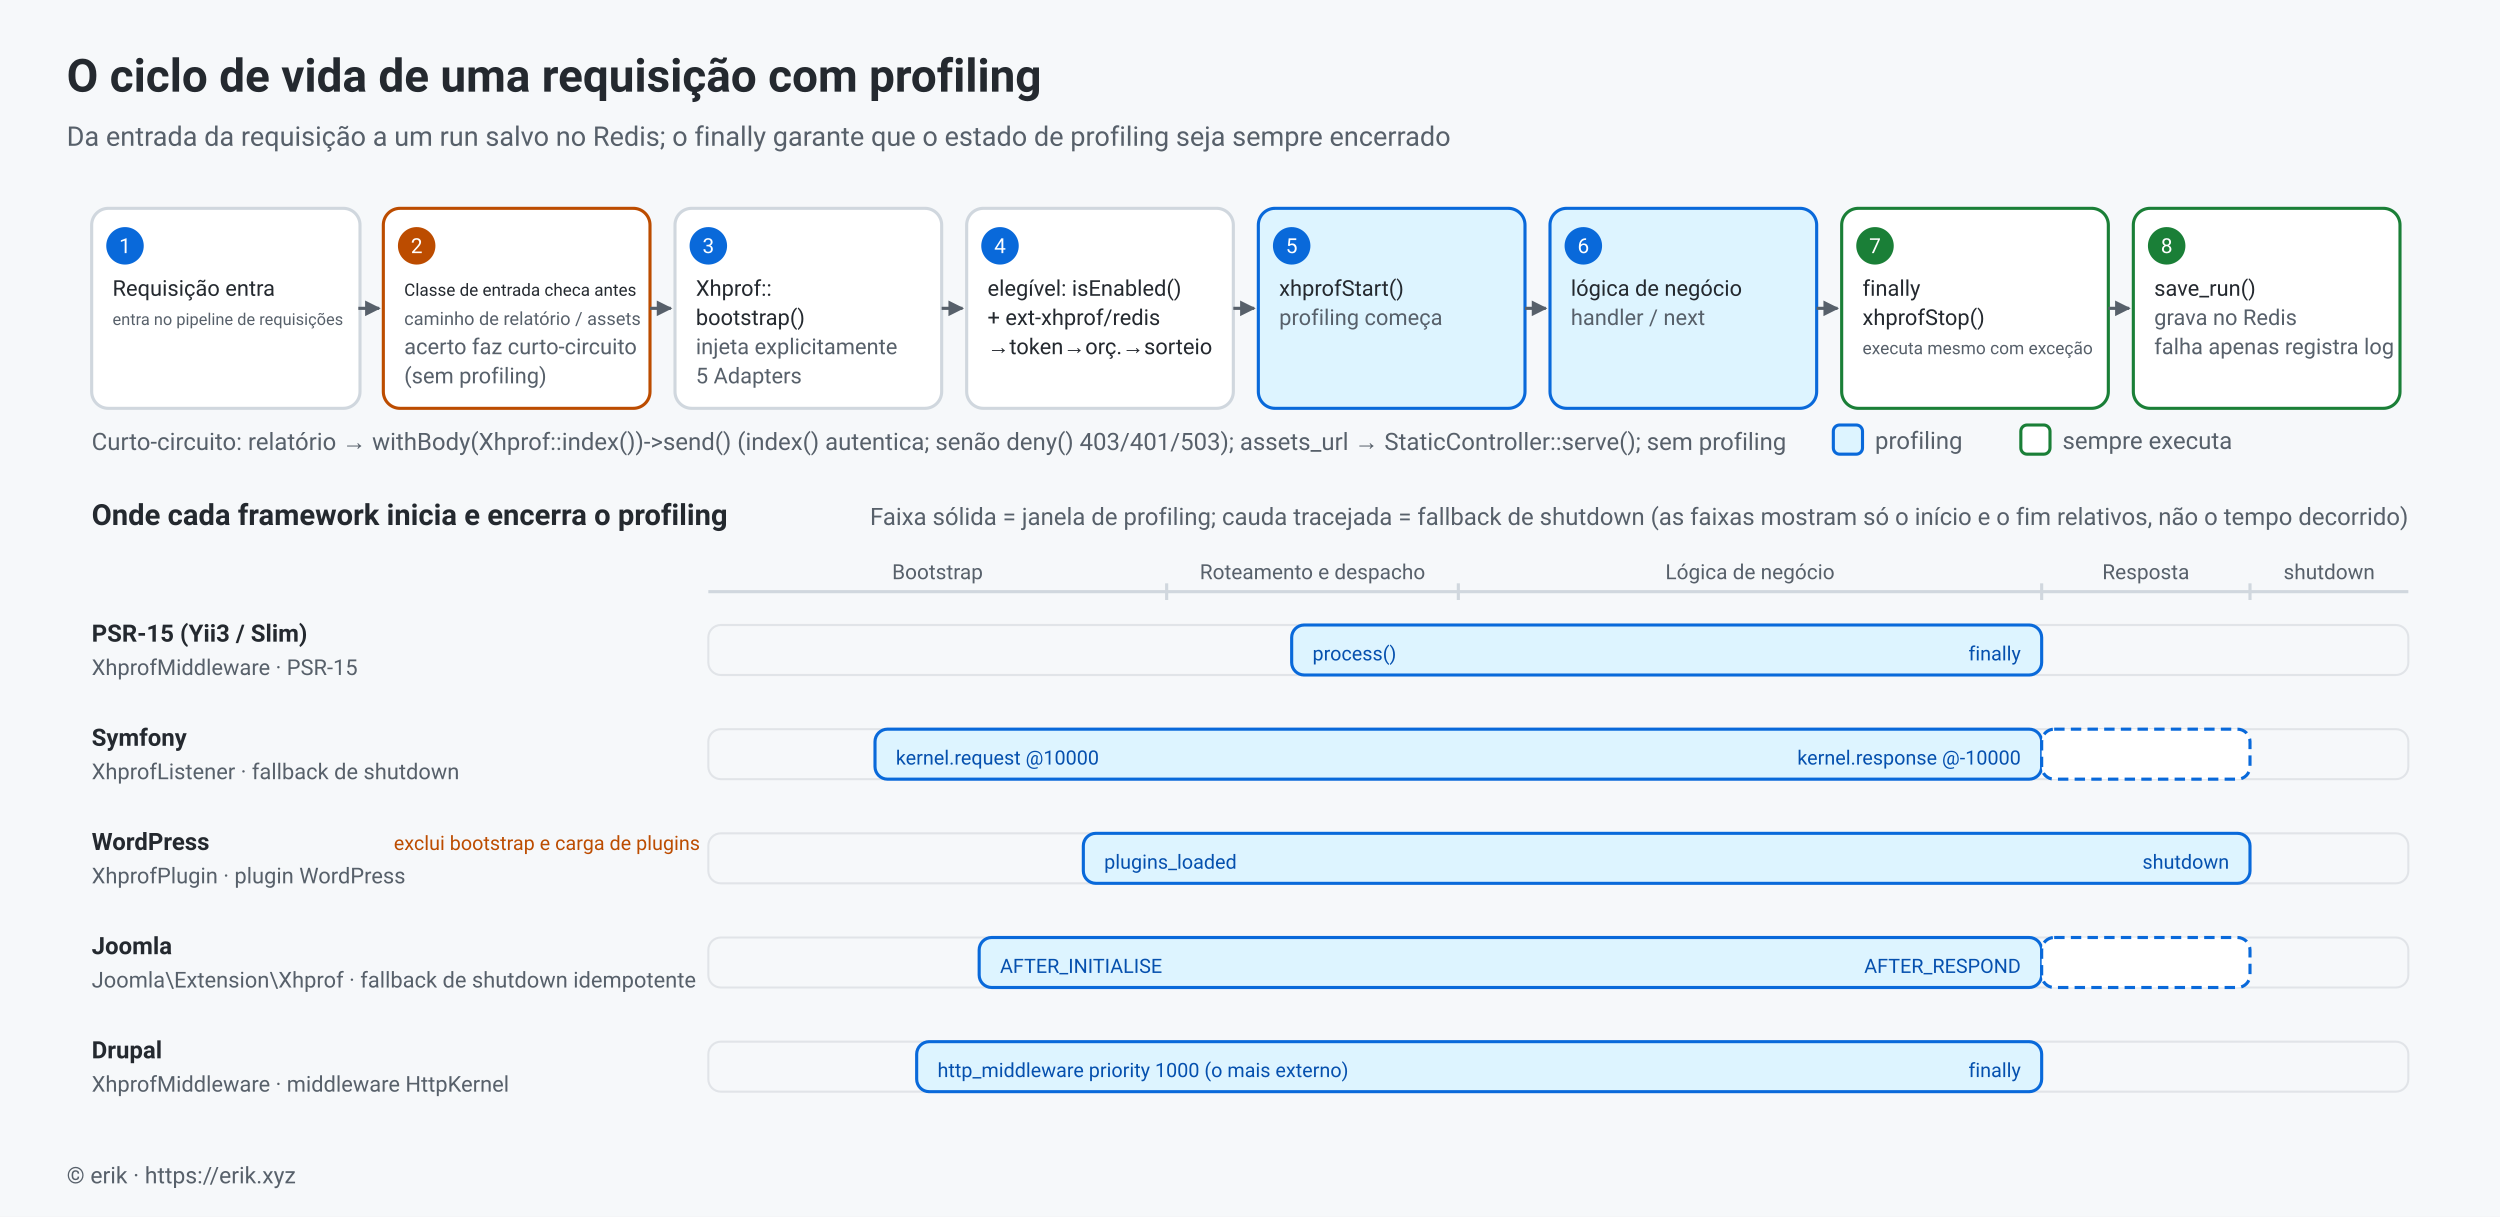
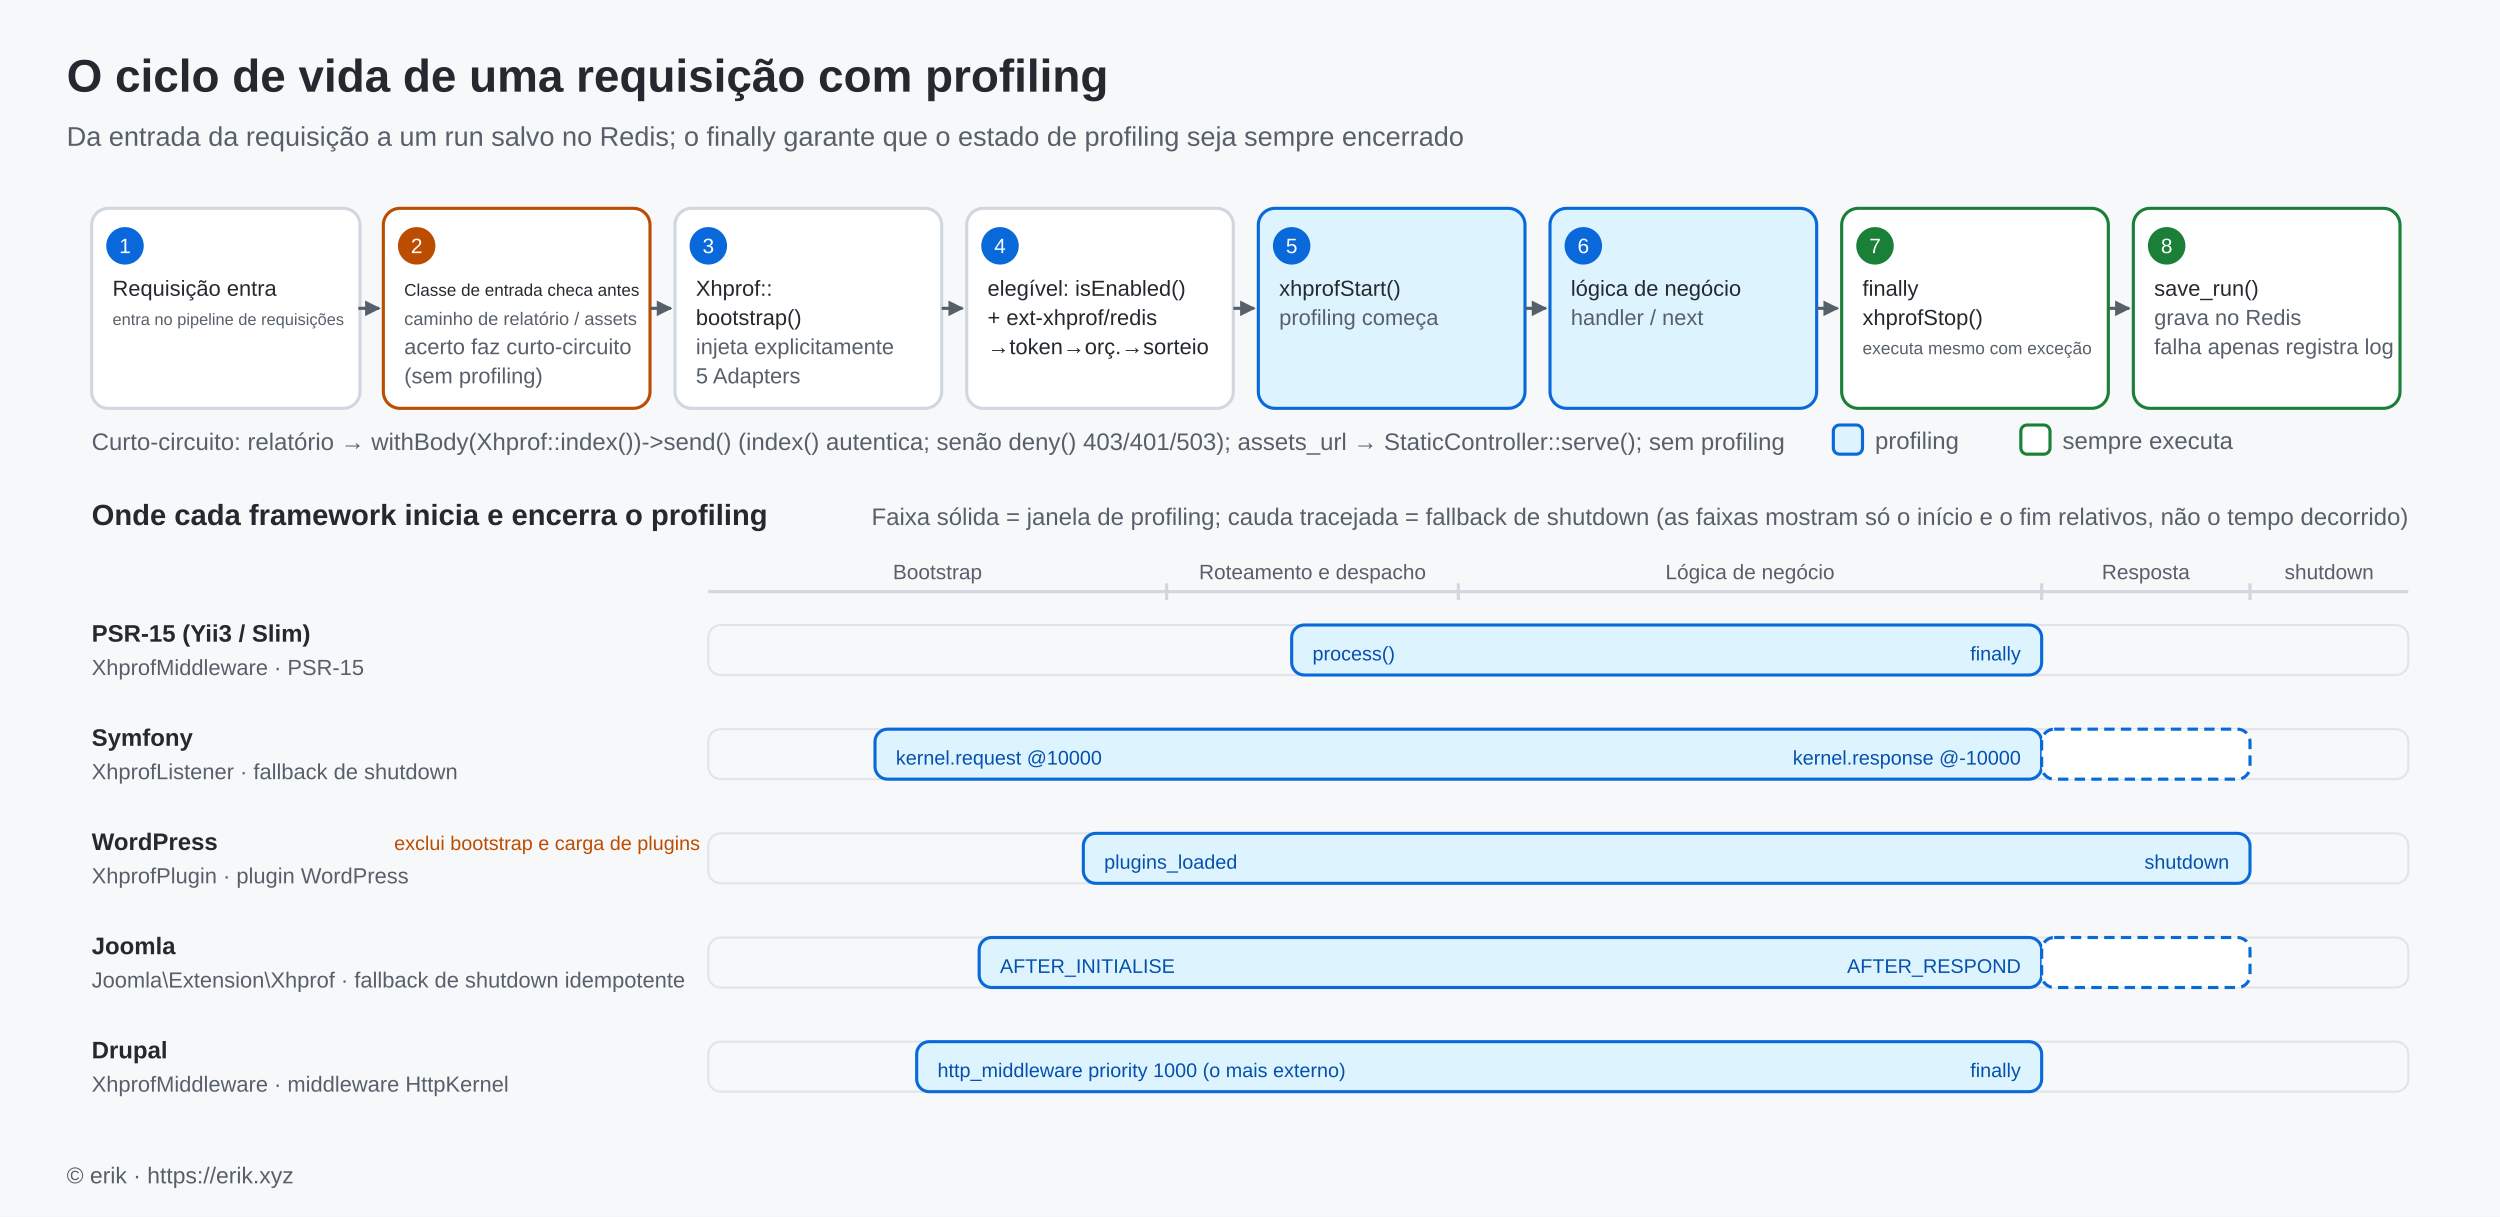
- <svg xmlns="http://www.w3.org/2000/svg" viewBox="0 0 1200 584" width="1200" height="584" role="img" font-family="-apple-system, BlinkMacSystemFont, &quot;Segoe UI&quot;, Roboto, &quot;Helvetica Neue&quot;, Arial, &quot;Noto Sans SC&quot;, &quot;PingFang SC&quot;, &quot;Microsoft YaHei&quot;, sans-serif">
+ <svg xmlns="http://www.w3.org/2000/svg" viewBox="0 0 1200 584" width="1200" height="584" role="img" font-family="Arial, &quot;Noto Sans CJK SC&quot;, -apple-system, BlinkMacSystemFont, &quot;Segoe UI&quot;, Roboto, &quot;Helvetica Neue&quot;, &quot;Noto Sans SC&quot;, &quot;PingFang SC&quot;, &quot;Microsoft YaHei&quot;, sans-serif">
  <defs>
    <marker id="lc-arrow" viewBox="0 0 10 10" refX="9" refY="5" markerWidth="5" markerHeight="5" orient="auto-start-reverse">
      <path d="M0,0 L10,5 L0,10 z" fill="#57606a" />
    </marker>
  </defs>
  <rect x="0" y="0" width="1200" height="584" fill="#f6f8fa" />
  <text x="32" y="44" font-size="22" font-weight="700" fill="#24292f">O ciclo de vida de uma requisição com profiling</text>
  <text x="32" y="70" font-size="13" fill="#57606a">Da entrada da requisição a um run salvo no Redis; o finally garante que o estado de profiling seja sempre encerrado</text>
  <rect x="44" y="100" width="128.8" height="96" rx="8" fill="#ffffff" stroke="#d0d7de" stroke-width="1.5" />
  <circle cx="60" cy="118" r="9" fill="#0969da" />
  <text x="60" y="121.5" font-size="10" fill="#ffffff" text-anchor="middle">1</text>
  <text x="54" y="142" font-size="10.5" fill="#24292f">Requisição entra</text>
  <text x="54" y="156" font-size="7.87" fill="#57606a">entra no pipeline de requisições</text>
  <line x1="172" y1="148" x2="182" y2="148" stroke="#57606a" stroke-width="1.5" marker-end="url(#lc-arrow)" />
  <rect x="184" y="100" width="128" height="96" rx="8" fill="#ffffff" stroke="#bc4c00" stroke-width="1.5" />
  <circle cx="200" cy="118" r="9" fill="#bc4c00" />
  <text x="200" y="121.5" font-size="10" fill="#ffffff" text-anchor="middle">2</text>
  <text x="194" y="142" font-size="8.19" fill="#24292f">Classe de entrada checa antes</text>
  <text x="194" y="156" font-size="8.74" fill="#57606a">caminho de relatório / assets</text>
  <text x="194" y="170" font-size="10.5" fill="#57606a">acerto faz curto-circuito</text>
  <text x="194" y="184" font-size="10.5" fill="#57606a">(sem profiling)</text>
  <line x1="312" y1="148" x2="322" y2="148" stroke="#57606a" stroke-width="1.5" marker-end="url(#lc-arrow)" />
  <rect x="324" y="100" width="128" height="96" rx="8" fill="#ffffff" stroke="#d0d7de" stroke-width="1.5" />
  <circle cx="340" cy="118" r="9" fill="#0969da" />
  <text x="340" y="121.5" font-size="10" fill="#ffffff" text-anchor="middle">3</text>
  <text x="334" y="142" font-size="10.5" fill="#24292f">Xhprof::</text>
  <text x="334" y="156" font-size="10.5" fill="#24292f">bootstrap()</text>
  <text x="334" y="170" font-size="10.5" fill="#57606a">injeta explicitamente</text>
  <text x="334" y="184" font-size="10.5" fill="#57606a">5 Adapters</text>
  <line x1="452" y1="148" x2="462" y2="148" stroke="#57606a" stroke-width="1.5" marker-end="url(#lc-arrow)" />
  <rect x="464" y="100" width="128" height="96" rx="8" fill="#ffffff" stroke="#d0d7de" stroke-width="1.5" />
  <circle cx="480" cy="118" r="9" fill="#0969da" />
  <text x="480" y="121.5" font-size="10" fill="#ffffff" text-anchor="middle">4</text>
  <text x="474" y="142" font-size="10.5" fill="#24292f">elegível: isEnabled()</text>
  <text x="474" y="156" font-size="10.5" fill="#24292f">+ ext-xhprof/redis</text>
  <text x="474" y="170" font-size="10.5" fill="#24292f">→token→orç.→sorteio</text>
  <line x1="592" y1="148" x2="602" y2="148" stroke="#57606a" stroke-width="1.5" marker-end="url(#lc-arrow)" />
  <rect x="604" y="100" width="128" height="96" rx="8" fill="#ddf4ff" stroke="#0969da" stroke-width="1.5" />
  <circle cx="620" cy="118" r="9" fill="#0969da" />
  <text x="620" y="121.5" font-size="10" fill="#ffffff" text-anchor="middle">5</text>
  <text x="614" y="142" font-size="10.5" fill="#24292f">xhprofStart()</text>
  <text x="614" y="156" font-size="10.5" fill="#57606a">profiling começa</text>
  <line x1="732" y1="148" x2="742" y2="148" stroke="#57606a" stroke-width="1.5" marker-end="url(#lc-arrow)" />
  <rect x="744" y="100" width="128" height="96" rx="8" fill="#ddf4ff" stroke="#0969da" stroke-width="1.5" />
  <circle cx="760" cy="118" r="9" fill="#0969da" />
  <text x="760" y="121.5" font-size="10" fill="#ffffff" text-anchor="middle">6</text>
  <text x="754" y="142" font-size="10.5" fill="#24292f">lógica de negócio</text>
  <text x="754" y="156" font-size="10.5" fill="#57606a">handler / next</text>
  <line x1="872" y1="148" x2="882" y2="148" stroke="#57606a" stroke-width="1.5" marker-end="url(#lc-arrow)" />
  <rect x="884" y="100" width="128" height="96" rx="8" fill="#ffffff" stroke="#1a7f37" stroke-width="1.5" />
  <circle cx="900" cy="118" r="9" fill="#1a7f37" />
  <text x="900" y="121.5" font-size="10" fill="#ffffff" text-anchor="middle">7</text>
  <text x="894" y="142" font-size="10.5" fill="#24292f">finally</text>
  <text x="894" y="156" font-size="10.5" fill="#24292f">xhprofStop()</text>
  <text x="894" y="170" font-size="8.32" fill="#57606a">executa mesmo com exceção</text>
  <line x1="1012" y1="148" x2="1022" y2="148" stroke="#57606a" stroke-width="1.5" marker-end="url(#lc-arrow)" />
  <rect x="1024" y="100" width="128" height="96" rx="8" fill="#ffffff" stroke="#1a7f37" stroke-width="1.5" />
  <circle cx="1040" cy="118" r="9" fill="#1a7f37" />
  <text x="1040" y="121.5" font-size="10" fill="#ffffff" text-anchor="middle">8</text>
  <text x="1034" y="142" font-size="10.5" fill="#24292f">save_run()</text>
  <text x="1034" y="156" font-size="10.5" fill="#57606a">grava no Redis</text>
  <text x="1034" y="170" font-size="10.5" fill="#57606a">falha apenas registra log</text>
  <text x="44" y="216" font-size="11.5" fill="#57606a">Curto-circuito: relatório → withBody(Xhprof::index())-&gt;send() (index() autentica; senão deny() 403/401/503); assets_url → StaticController::serve(); sem profiling</text>
  <rect x="880" y="204" width="14" height="14" rx="3" fill="#ddf4ff" stroke="#0969da" stroke-width="1.5" />
  <text x="900" y="215.5" font-size="11.5" fill="#57606a">profiling</text>
  <rect x="970" y="204" width="14" height="14" rx="3" fill="#ffffff" stroke="#1a7f37" stroke-width="1.5" />
  <text x="990" y="215.5" font-size="11.5" fill="#57606a">sempre executa</text>
  <text x="44" y="252" font-size="14" font-weight="600" fill="#24292f">Onde cada framework inicia e encerra o profiling</text>
  <text x="1156" y="252" font-size="11.5" fill="#57606a" text-anchor="end">Faixa sólida = janela de profiling; cauda tracejada = fallback de shutdown (as faixas mostram só o início e o fim relativos, não o tempo decorrido)</text>
  <line x1="340" y1="284" x2="1156" y2="284" stroke="#d0d7de" stroke-width="1.5" />
  <line x1="560" y1="280" x2="560" y2="288" stroke="#d0d7de" stroke-width="1.5" />
  <line x1="700" y1="280" x2="700" y2="288" stroke="#d0d7de" stroke-width="1.5" />
  <line x1="980" y1="280" x2="980" y2="288" stroke="#d0d7de" stroke-width="1.5" />
  <line x1="1080" y1="280" x2="1080" y2="288" stroke="#d0d7de" stroke-width="1.5" />
  <text x="450" y="278" font-size="10" fill="#57606a" text-anchor="middle">Bootstrap</text>
  <text x="630" y="278" font-size="10" fill="#57606a" text-anchor="middle">Roteamento e despacho</text>
  <text x="840" y="278" font-size="10" fill="#57606a" text-anchor="middle">Lógica de negócio</text>
  <text x="1030" y="278" font-size="10" fill="#57606a" text-anchor="middle">Resposta</text>
  <text x="1118" y="278" font-size="10" fill="#57606a" text-anchor="middle">shutdown</text>
  <text x="44" y="308" font-size="11.5" font-weight="600" fill="#24292f">PSR-15 (Yii3 / Slim)</text>
  <text x="44" y="324" font-size="10.5" fill="#57606a">XhprofMiddleware · PSR-15</text>
  <rect x="340" y="300" width="816" height="24" rx="6" fill="#f6f8fa" stroke="#e1e4e8" />
  <rect x="620" y="300" width="360" height="24" rx="6" fill="#ddf4ff" stroke="#0969da" stroke-width="1.5" />
  <text x="630" y="317" font-size="9.5" fill="#0550ae">process()</text>
  <text x="970" y="317" font-size="9.5" fill="#0550ae" text-anchor="end">finally</text>
  <text x="44" y="358" font-size="11.5" font-weight="600" fill="#24292f">Symfony</text>
  <text x="44" y="374" font-size="10.5" fill="#57606a">XhprofListener · fallback de shutdown</text>
  <rect x="340" y="350" width="816" height="24" rx="6" fill="#f6f8fa" stroke="#e1e4e8" />
  <rect x="420" y="350" width="560" height="24" rx="6" fill="#ddf4ff" stroke="#0969da" stroke-width="1.5" />
  <rect x="980" y="350" width="100" height="24" rx="6" fill="#ffffff" stroke="#0969da" stroke-width="1.5" stroke-dasharray="5 3" />
  <text x="430" y="367" font-size="9.5" fill="#0550ae">kernel.request @10000</text>
  <text x="970" y="367" font-size="9.5" fill="#0550ae" text-anchor="end">kernel.response @-10000</text>
  <text x="44" y="408" font-size="11.5" font-weight="600" fill="#24292f">WordPress</text>
  <text x="44" y="424" font-size="10.5" fill="#57606a">XhprofPlugin · plugin WordPress</text>
  <rect x="340" y="400" width="816" height="24" rx="6" fill="#f6f8fa" stroke="#e1e4e8" />
  <rect x="520" y="400" width="560" height="24" rx="6" fill="#ddf4ff" stroke="#0969da" stroke-width="1.5" />
  <text x="530" y="417" font-size="9.5" fill="#0550ae">plugins_loaded</text>
  <text x="1070" y="417" font-size="9.5" fill="#0550ae" text-anchor="end">shutdown</text>
  <text x="336" y="408" font-size="9.5" fill="#bc4c00" text-anchor="end">exclui bootstrap e carga de plugins</text>
  <text x="44" y="458" font-size="11.5" font-weight="600" fill="#24292f">Joomla</text>
  <text x="44" y="474" font-size="10.5" fill="#57606a">Joomla\Extension\Xhprof · fallback de shutdown idempotente</text>
  <rect x="340" y="450" width="816" height="24" rx="6" fill="#f6f8fa" stroke="#e1e4e8" />
  <rect x="470" y="450" width="510" height="24" rx="6" fill="#ddf4ff" stroke="#0969da" stroke-width="1.5" />
  <rect x="980" y="450" width="100" height="24" rx="6" fill="#ffffff" stroke="#0969da" stroke-width="1.5" stroke-dasharray="5 3" />
  <text x="480" y="467" font-size="9.5" fill="#0550ae">AFTER_INITIALISE</text>
  <text x="970" y="467" font-size="9.5" fill="#0550ae" text-anchor="end">AFTER_RESPOND</text>
  <text x="44" y="508" font-size="11.5" font-weight="600" fill="#24292f">Drupal</text>
  <text x="44" y="524" font-size="10.5" fill="#57606a">XhprofMiddleware · middleware HttpKernel</text>
  <rect x="340" y="500" width="816" height="24" rx="6" fill="#f6f8fa" stroke="#e1e4e8" />
  <rect x="440" y="500" width="540" height="24" rx="6" fill="#ddf4ff" stroke="#0969da" stroke-width="1.5" />
  <text x="450" y="517" font-size="9.5" fill="#0550ae">http_middleware priority 1000 (o mais externo)</text>
  <text x="970" y="517" font-size="9.5" fill="#0550ae" text-anchor="end">finally</text>
  <text x="32" y="568" font-size="11" fill="#57606a">© erik · https://erik.xyz</text>
</svg>
